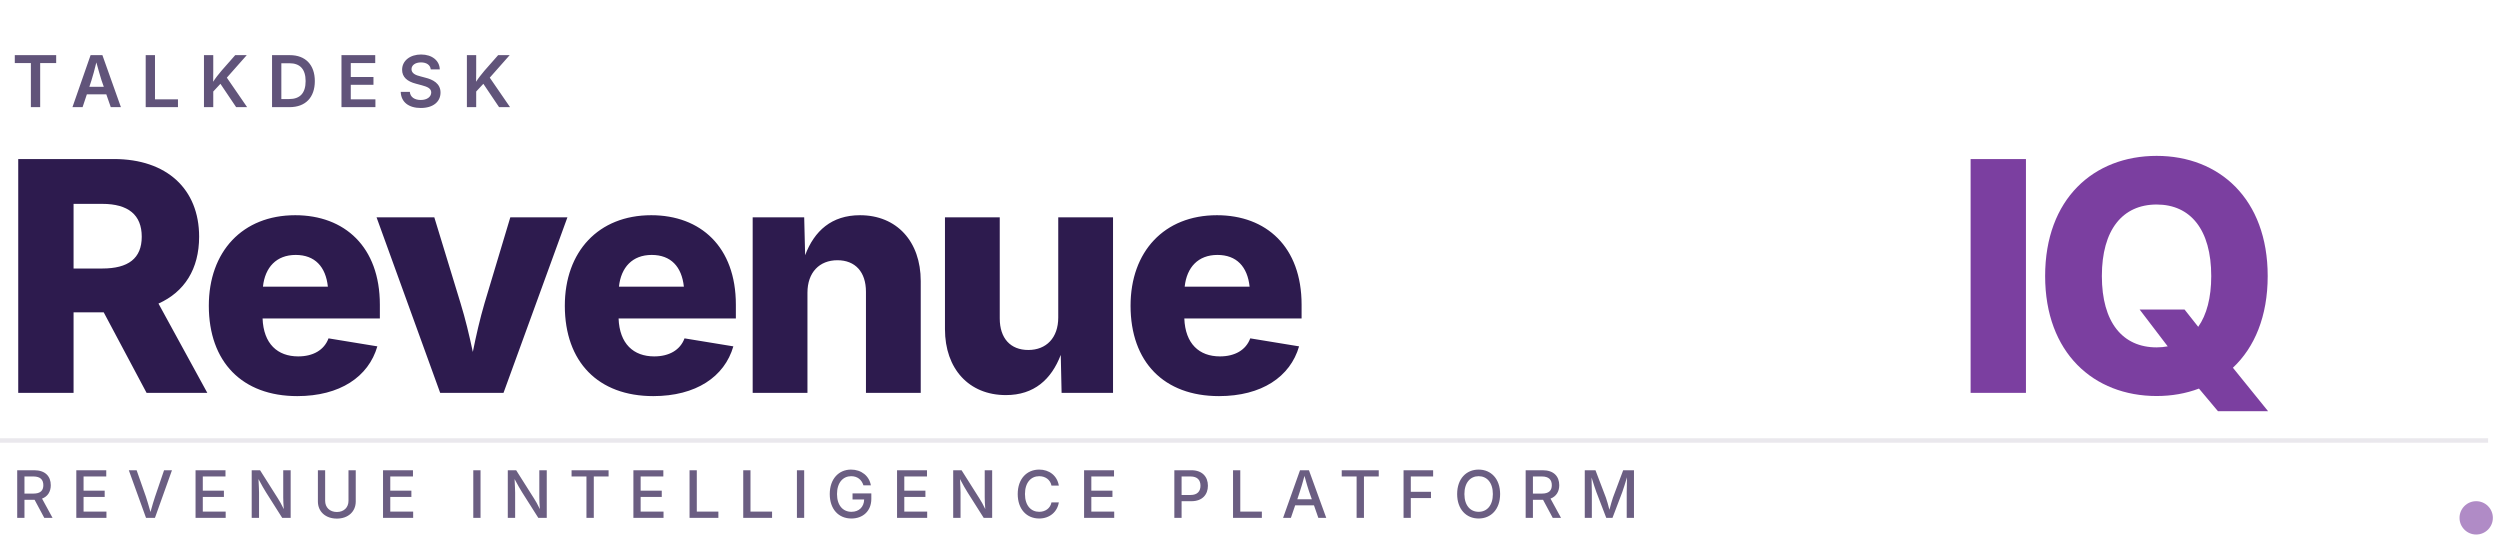
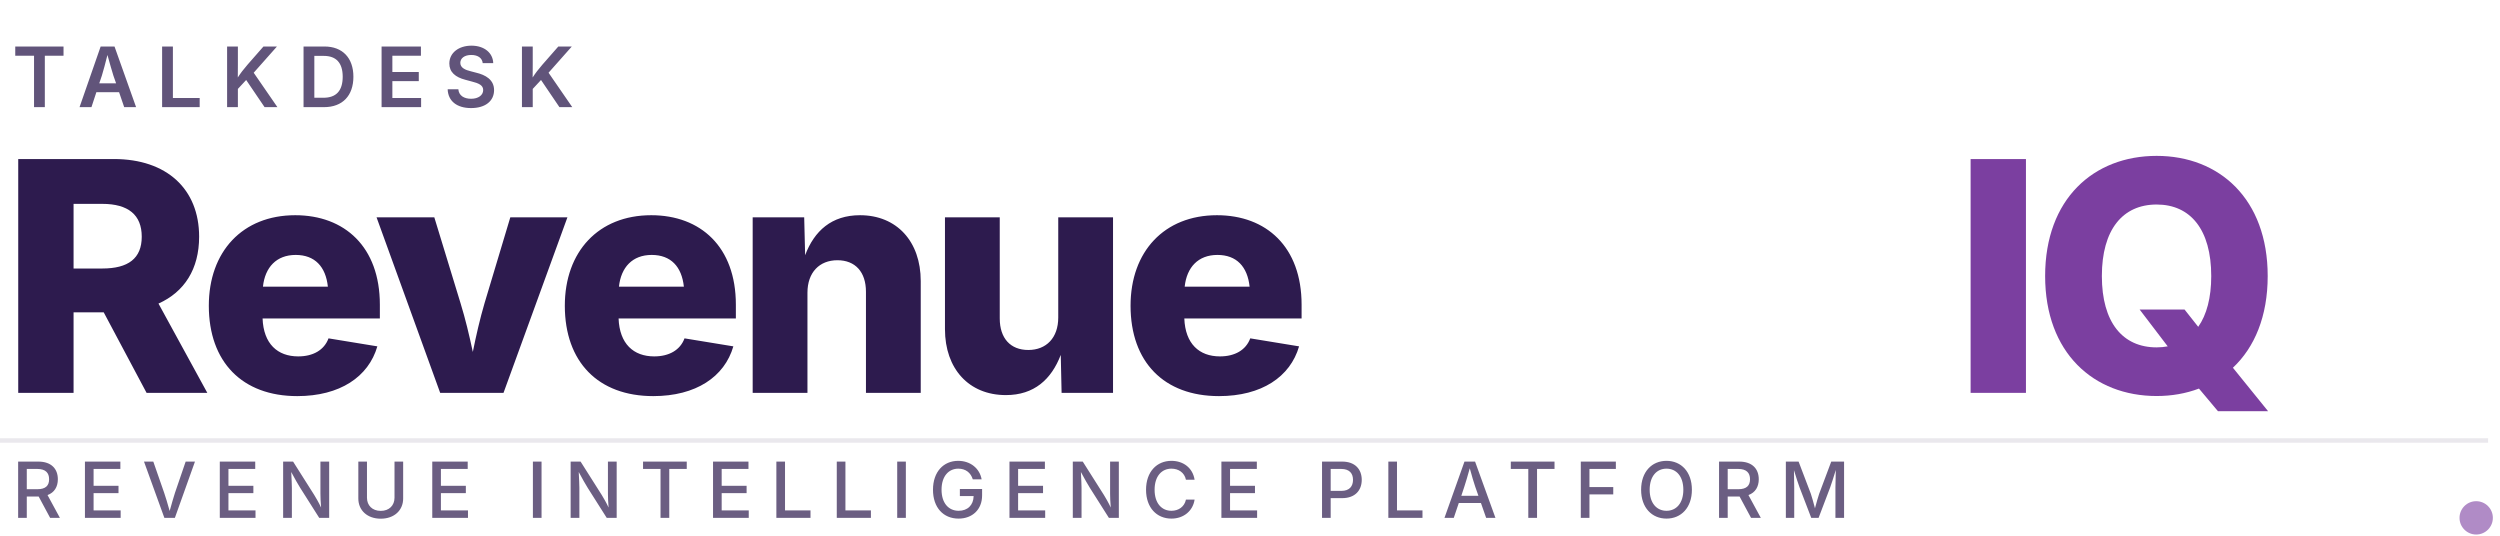
<svg xmlns="http://www.w3.org/2000/svg" width="420" height="90" viewBox="0 0 420 90" fill="none">
-   <text x="2" y="18" font-family="'Inter', 'Helvetica Neue', Arial, sans-serif" font-weight="600" font-size="12" letter-spacing="3" fill="#2D1B4E" fill-opacity="0.75">TALKDESK</text>
+   <text x="2" y="18" font-family="'Inter', 'Helvetica Neue', Arial, sans-serif" font-weight="600" font-size="14" letter-spacing="3" fill="#2D1B4E" fill-opacity="0.75">TALKDESK</text>
  <text x="0" y="66" font-family="'Inter', 'Helvetica Neue', Arial, sans-serif" font-weight="800" font-size="54" letter-spacing="-2" fill="#2D1B4E">Revenue</text>
  <text x="328" y="66" font-family="'Inter', 'Helvetica Neue', Arial, sans-serif" font-weight="800" font-size="54" letter-spacing="-2" fill="#7B3FA0">IQ</text>
  <line x1="0" y1="74" x2="418" y2="74" stroke="#2D1B4E" stroke-opacity="0.1" stroke-width="0.75" />
-   <text x="2" y="87" font-family="'Inter', 'Helvetica Neue', Arial, sans-serif" font-weight="500" font-size="11" letter-spacing="2.8" fill="#2D1B4E" fill-opacity="0.7">REVENUE INTELLIGENCE PLATFORM</text>
+   <text x="2" y="87" font-family="'Inter', 'Helvetica Neue', Arial, sans-serif" font-weight="500" font-size="13" letter-spacing="2.8" fill="#2D1B4E" fill-opacity="0.7">REVENUE INTELLIGENCE PLATFORM</text>
  <circle cx="416" cy="87" r="2.8" fill="#7B3FA0" fill-opacity="0.6" />
</svg>
